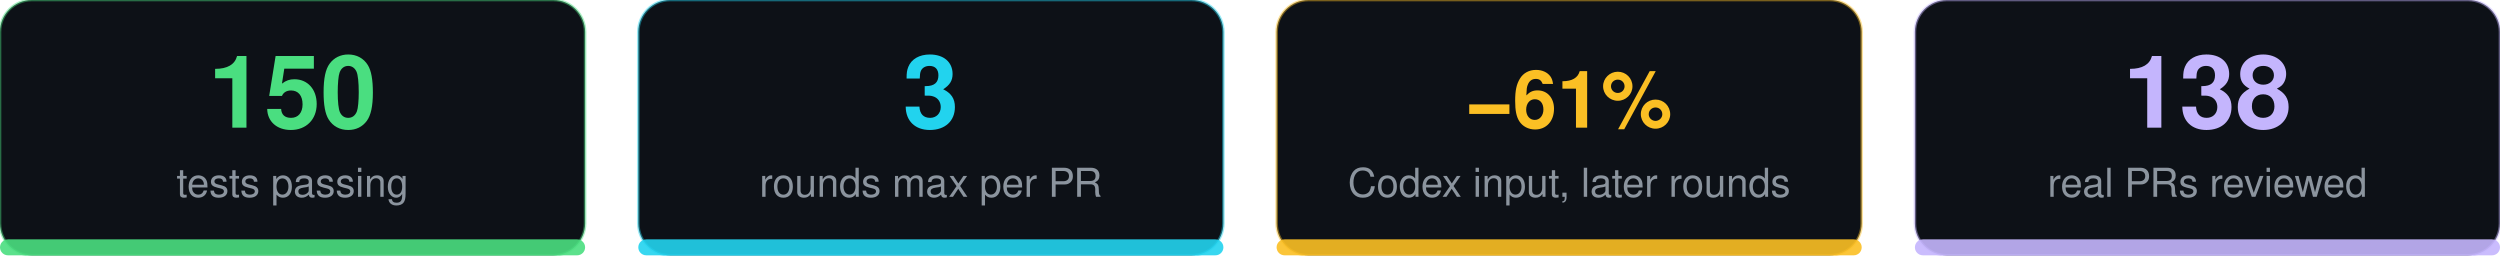
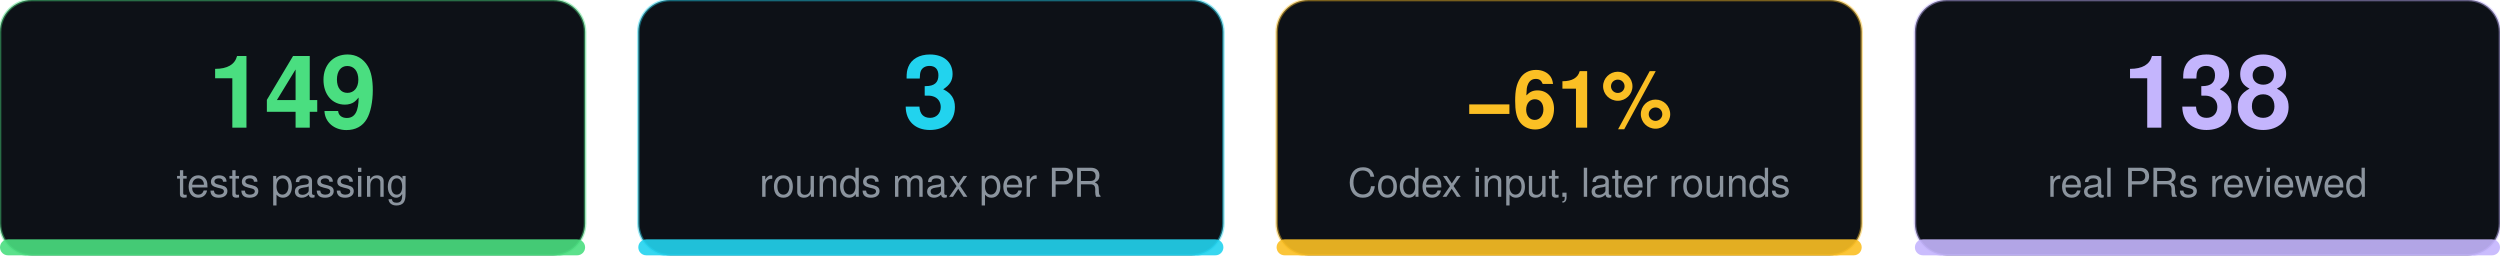
- <svg xmlns="http://www.w3.org/2000/svg" width="940" height="96" viewBox="0 0 940 96" font-family="-apple-system, 'Segoe UI', Helvetica, Arial, sans-serif" role="img" aria-label="150 tests passing, 3 rounds max per PR, −61% Codex input, later rounds, 138 real PRs reviewed">
+ <svg xmlns="http://www.w3.org/2000/svg" width="940" height="96" viewBox="0 0 940 96" font-family="-apple-system, 'Segoe UI', Helvetica, Arial, sans-serif" role="img" aria-label="149 tests passing, 3 rounds max per PR, −61% Codex input, later rounds, 138 real PRs reviewed">
  <g transform="translate(0 0)">
    <rect width="220" height="96" rx="12" fill="#0d1117" stroke="#4ade80" stroke-opacity=".45" />
    <rect x="0" y="90" width="220" height="6" rx="3" fill="#4ade80" opacity=".9" />
-     <text x="110" y="48" text-anchor="middle" font-size="38" font-weight="800" fill="#4ade80">150</text>
+     <text x="110" y="48" text-anchor="middle" font-size="38" font-weight="800" fill="#4ade80">149</text>
    <text x="110" y="74" text-anchor="middle" font-size="15" fill="#8b949e">tests passing</text>
  </g>
  <g transform="translate(240 0)">
    <rect width="220" height="96" rx="12" fill="#0d1117" stroke="#22d3ee" stroke-opacity=".45" />
    <rect x="0" y="90" width="220" height="6" rx="3" fill="#22d3ee" opacity=".9" />
    <text x="110" y="48" text-anchor="middle" font-size="38" font-weight="800" fill="#22d3ee">3</text>
    <text x="110" y="74" text-anchor="middle" font-size="15" fill="#8b949e">rounds max per PR</text>
  </g>
  <g transform="translate(480 0)">
    <rect width="220" height="96" rx="12" fill="#0d1117" stroke="#FBBF24" stroke-opacity=".45" />
    <rect x="0" y="90" width="220" height="6" rx="3" fill="#FBBF24" opacity=".9" />
    <text x="110" y="48" text-anchor="middle" font-size="30" font-weight="800" fill="#FBBF24">−61%</text>
    <text x="110" y="74" text-anchor="middle" font-size="15" fill="#8b949e">Codex input, later rounds</text>
  </g>
  <g transform="translate(720 0)">
    <rect width="220" height="96" rx="12" fill="#0d1117" stroke="#C4B5FD" stroke-opacity=".45" />
    <rect x="0" y="90" width="220" height="6" rx="3" fill="#C4B5FD" opacity=".9" />
    <text x="110" y="48" text-anchor="middle" font-size="38" font-weight="800" fill="#C4B5FD">138</text>
    <text x="110" y="74" text-anchor="middle" font-size="15" fill="#8b949e">real PRs reviewed</text>
  </g>
</svg>
